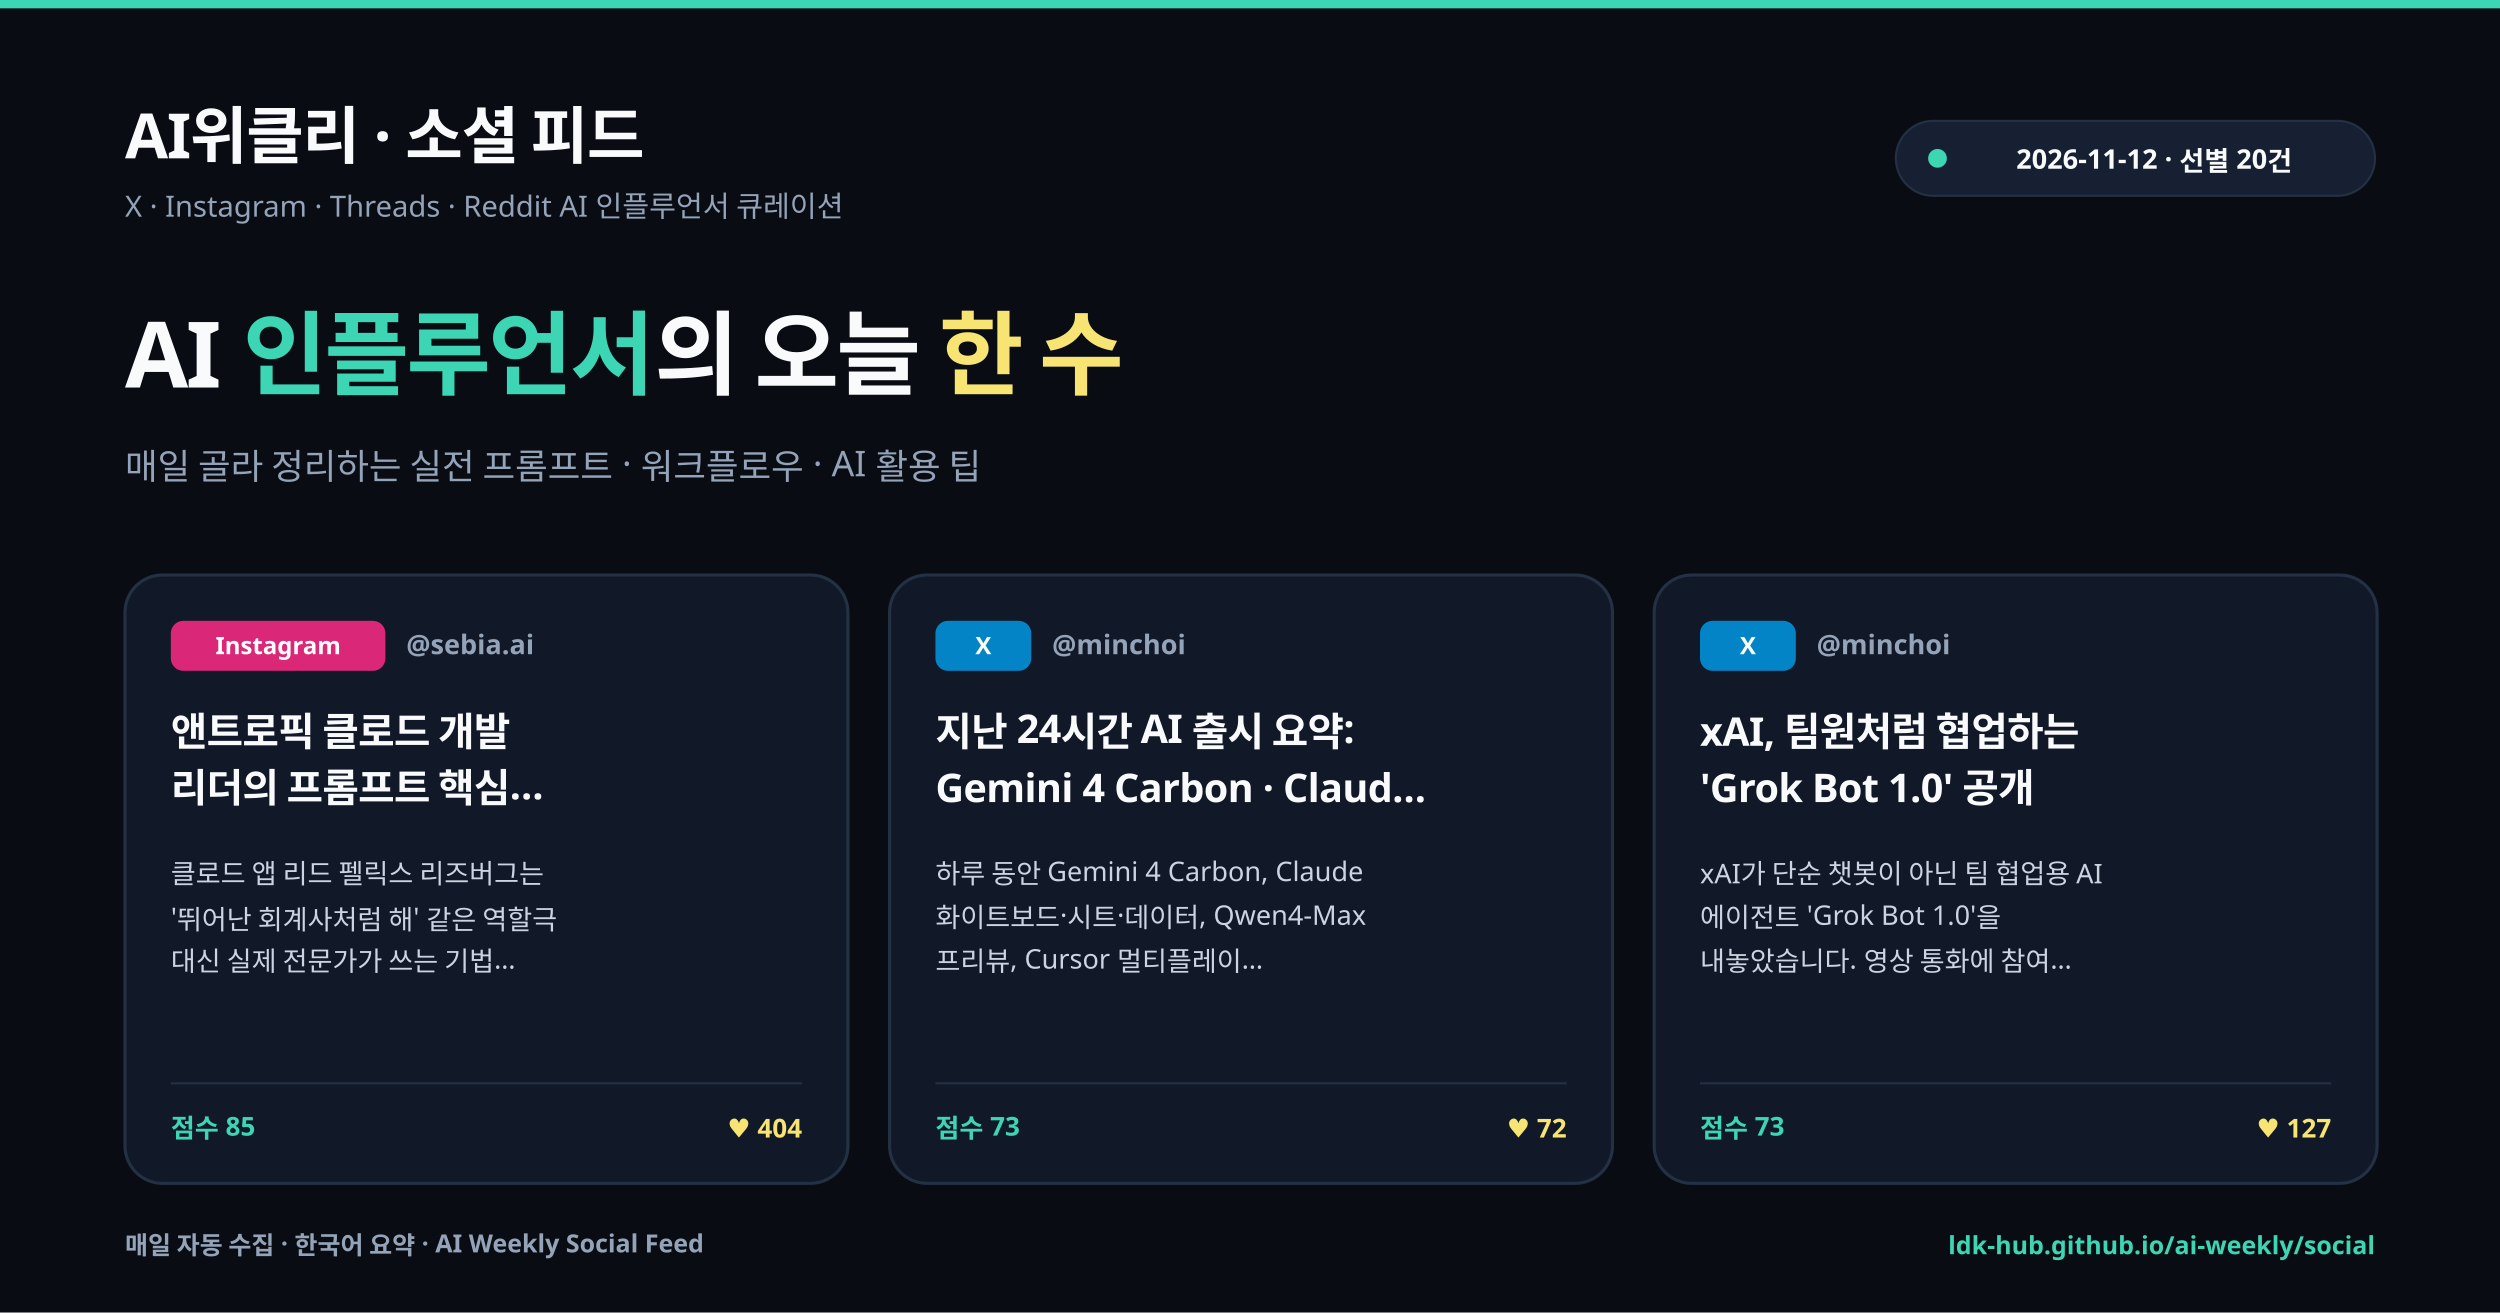
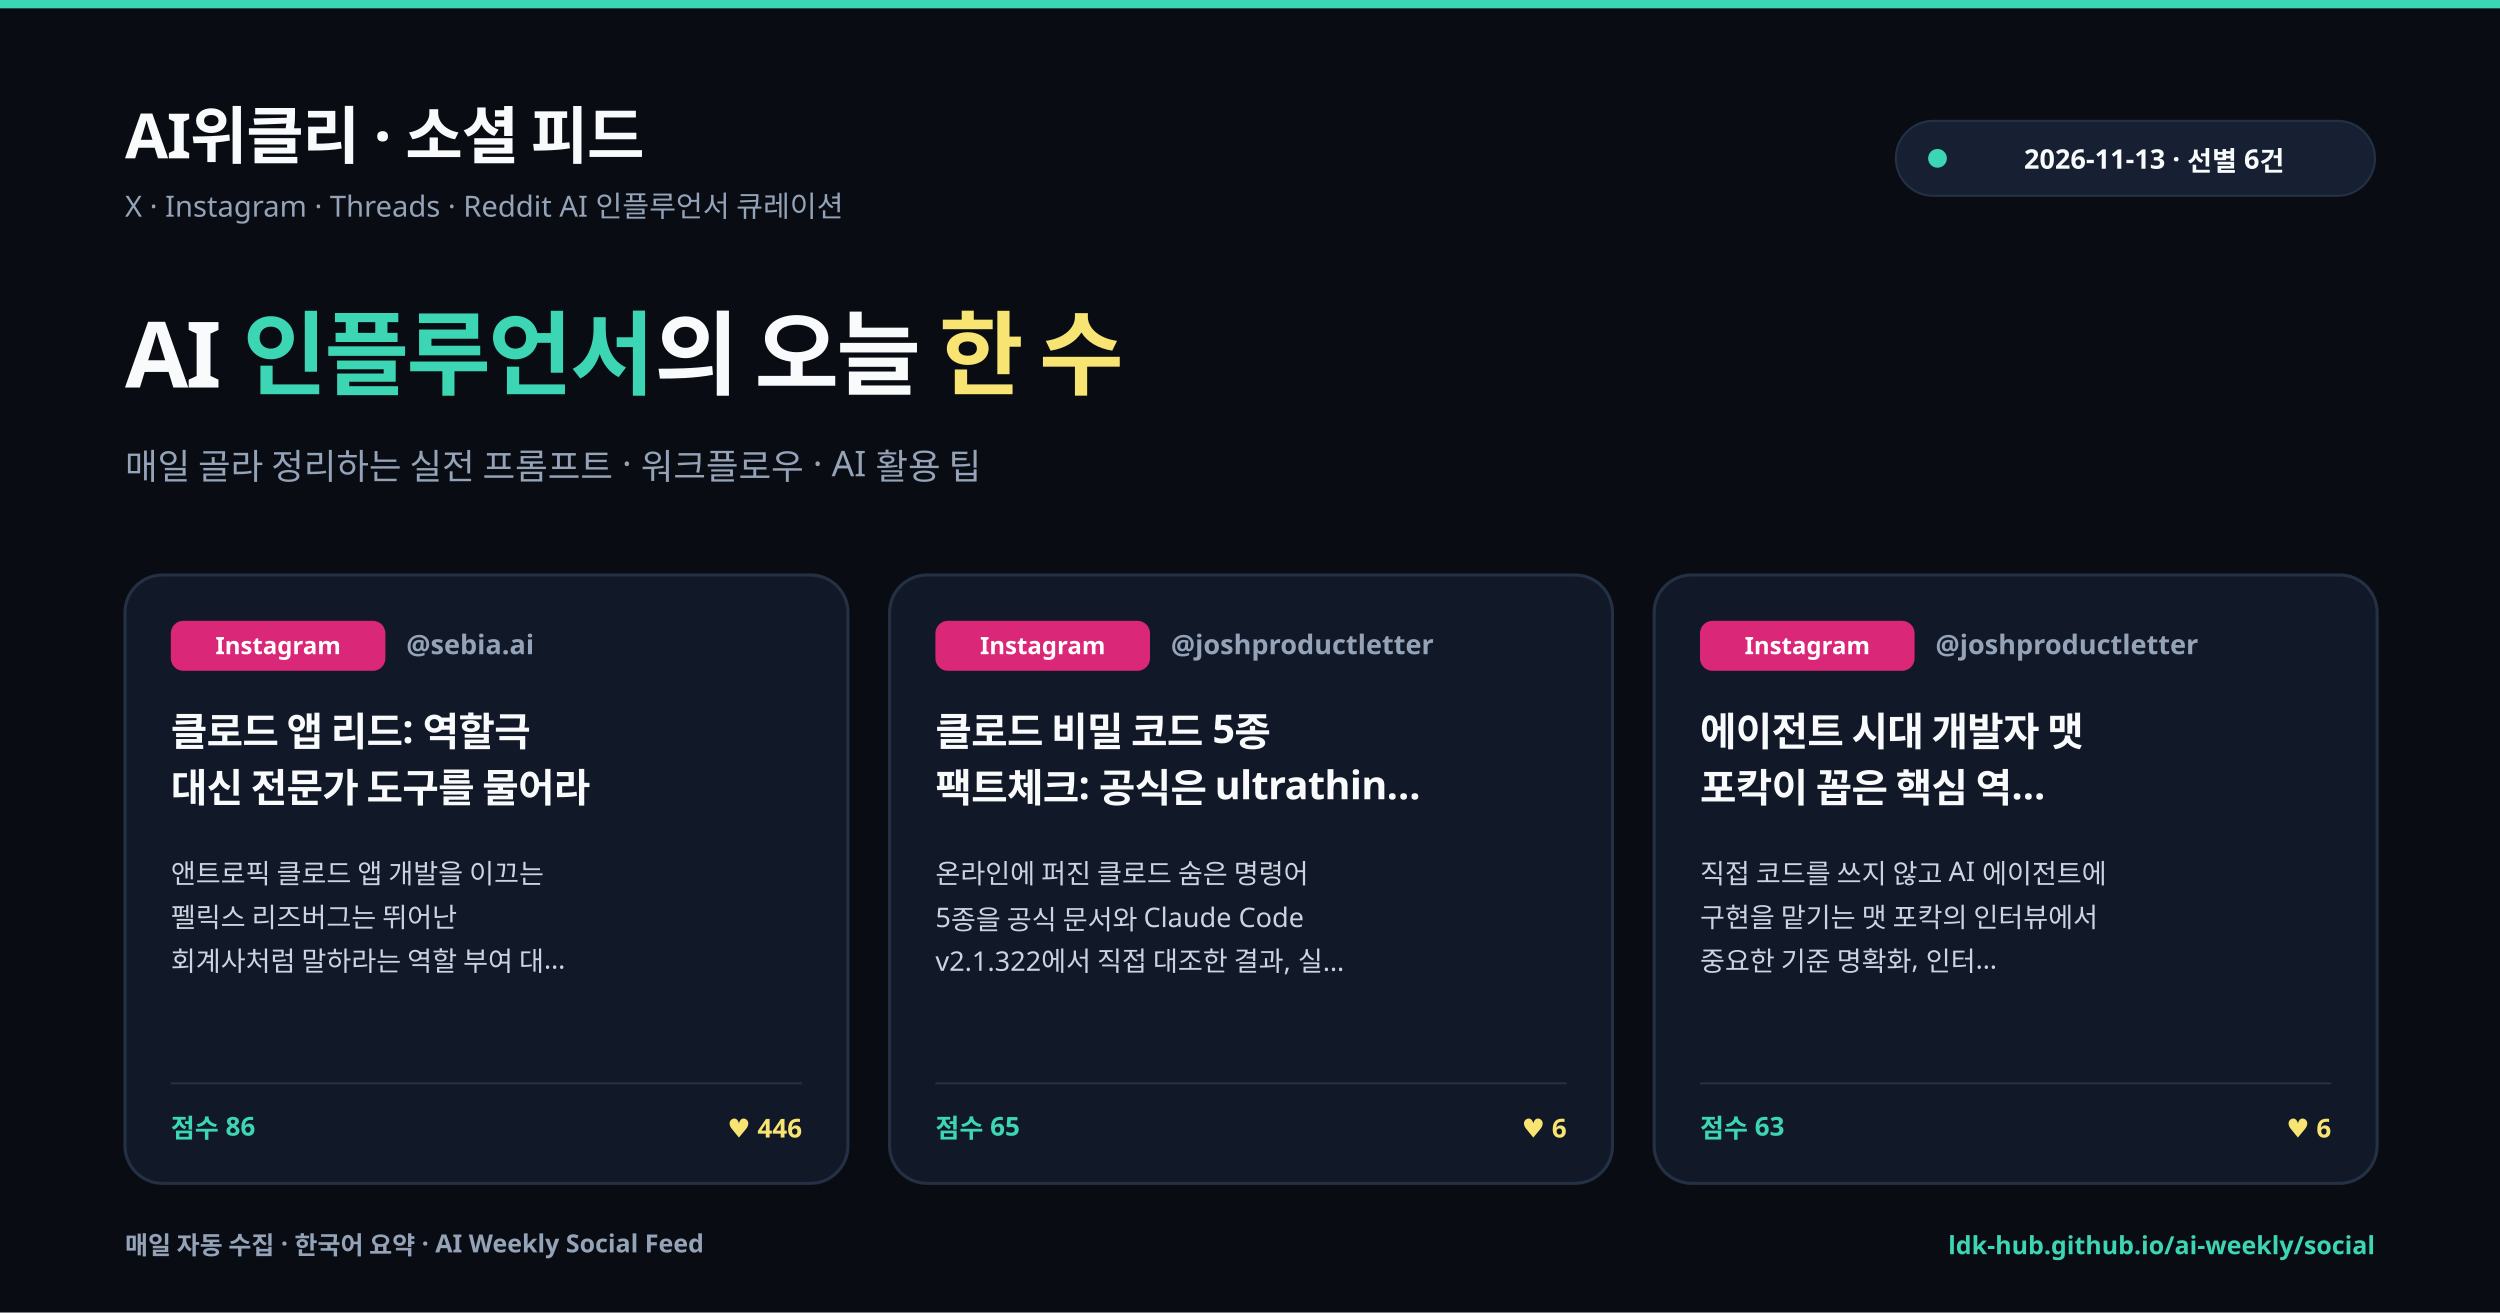
<svg xmlns="http://www.w3.org/2000/svg" viewBox="0 0 1200 630" width="1200" height="630" font-family="'Apple SD Gothic Neo', 'Pretendard', 'Noto Sans KR', 'Malgun Gothic', sans-serif">
  <defs>
    <clipPath id="socCardClip0">
      <rect x="0" y="0" width="347" height="292" rx="18" />
    </clipPath>
    <clipPath id="socCardClip1">
      <rect x="0" y="0" width="347" height="292" rx="18" />
    </clipPath>
    <clipPath id="socCardClip2">
      <rect x="0" y="0" width="347" height="292" rx="18" />
    </clipPath>
  </defs>
  <rect width="1200" height="630" fill="#090d13" />
  <rect x="0" y="0" width="1200" height="4" fill="#3dd6b5" />
  <text x="60" y="76" font-size="30" font-weight="700" fill="#f8fafc" letter-spacing="-0.6">AI위클리 · 소셜 피드</text>
  <text x="60" y="104" font-size="14" font-weight="500" fill="#94a3b8">X · Instagram · Threads · Reddit AI 인플루언서 큐레이션</text>
  <g transform="translate(910, 58)">
    <rect x="0" y="0" width="230" height="36" rx="18" fill="#162032" stroke="#243044" stroke-width="1" />
    <circle cx="20" cy="18" r="4.5" fill="#3dd6b5" />
-     <text x="124" y="23" font-size="13" font-weight="600" fill="#f8fafc" text-anchor="middle">2026-11-12 · 선별 20건</text>
+     <text x="124" y="23" font-size="13" font-weight="600" fill="#f8fafc" text-anchor="middle">2026-11-13 · 선별 6건</text>
  </g>
  <text x="60" y="186" font-size="44" font-weight="700" fill="#f8fafc" letter-spacing="-1.2">AI <tspan fill="#3dd6b5">인플루언서</tspan>의 오늘 <tspan fill="#f8e473">한 수</tspan>
  </text>
  <text x="60" y="230" font-size="17" font-weight="500" fill="#94a3b8">매일 골라 정리하는 실전 프롬프트 · 워크플로우 · AI 활용 팁</text>
  <g transform="translate(60, 276)">
    <rect x="0" y="0" width="347" height="292" rx="18" fill="#111827" stroke="#243044" stroke-width="1.5" />
    <g clip-path="url(#socCardClip0)">
      <rect x="22" y="22" width="103" height="24" rx="6" fill="#db2777" />
      <text x="73.5" y="38" font-size="11.5" font-weight="700" fill="#ffffff" text-anchor="middle">Instagram</text>
      <text x="135" y="38" font-size="13" font-weight="600" fill="#94a3b8">@sebia.ai</text>
-       <text x="22" y="82" font-size="19" font-weight="700" fill="#f8fafc" letter-spacing="-0.3">앤트로픽 클로드 개발</text>
-       <text x="22" y="109" font-size="19" font-weight="700" fill="#f8fafc" letter-spacing="-0.3">리더의 프롬프트 핵심…</text>
-       <text x="22" y="148" font-size="13" font-weight="500" fill="#cbd5e1">클로드 앱 리드 펠릭스 리즈버그는</text>
-       <text x="22" y="169" font-size="13" font-weight="500" fill="#cbd5e1">'뛰어난 회계사처럼 해' 같은 역할극</text>
-       <text x="22" y="190" font-size="13" font-weight="500" fill="#cbd5e1">대신 실제 전문가가 쓰는 기법…</text>
+       <text x="22" y="82" font-size="19" font-weight="700" fill="#f8fafc" letter-spacing="-0.3">클로드 앱 리드: 역할극</text>
+       <text x="22" y="109" font-size="19" font-weight="700" fill="#f8fafc" letter-spacing="-0.3">대신 전문가 도구를 물어라</text>
+       <text x="22" y="148" font-size="13" font-weight="500" fill="#cbd5e1">앤트로픽 클로드 앱 개발을 이끄는</text>
+       <text x="22" y="169" font-size="13" font-weight="500" fill="#cbd5e1">펠릭스 리즈버그는 뛰어난</text>
+       <text x="22" y="190" font-size="13" font-weight="500" fill="#cbd5e1">회계사처럼 말하라는 역할 부여 대…</text>
      <line x1="22" y1="244" x2="325" y2="244" stroke="#243044" stroke-width="1" />
-       <text x="22" y="270" font-size="12.5" font-weight="700" fill="#3dd6b5">점수 85</text>
-       <text x="325" y="270" font-size="12.5" font-weight="600" fill="#f8e473" text-anchor="end">♥ 404</text>
+       <text x="22" y="270" font-size="12.5" font-weight="700" fill="#3dd6b5">점수 86</text>
+       <text x="325" y="270" font-size="12.5" font-weight="600" fill="#f8e473" text-anchor="end">♥ 446</text>
    </g>
  </g>
  <g transform="translate(427, 276)">
    <rect x="0" y="0" width="347" height="292" rx="18" fill="#111827" stroke="#243044" stroke-width="1.5" />
    <g clip-path="url(#socCardClip1)">
-       <rect x="22" y="22" width="46" height="24" rx="6" fill="#0284c7" />
-       <text x="45" y="38" font-size="11.5" font-weight="700" fill="#ffffff" text-anchor="middle">X</text>
-       <text x="78" y="38" font-size="13" font-weight="600" fill="#94a3b8">@minchoi</text>
-       <text x="22" y="82" font-size="19" font-weight="700" fill="#f8fafc" letter-spacing="-0.3">지난 24시간 AI 출시 요약:</text>
-       <text x="22" y="109" font-size="19" font-weight="700" fill="#f8fafc" letter-spacing="-0.3">Gemini 4 Carbon · Claud…</text>
-       <text x="22" y="148" font-size="13" font-weight="500" fill="#cbd5e1">하루 동안 Gemini 4 Carbon, Claude</text>
-       <text x="22" y="169" font-size="13" font-weight="500" fill="#cbd5e1">화이트보드·시트·데이터, Qwen4-Max</text>
-       <text x="22" y="190" font-size="13" font-weight="500" fill="#cbd5e1">프리뷰, Cursor 멀티플레이…</text>
+       <rect x="22" y="22" width="103" height="24" rx="6" fill="#db2777" />
+       <text x="73.5" y="38" font-size="11.5" font-weight="700" fill="#ffffff" text-anchor="middle">Instagram</text>
+       <text x="135" y="38" font-size="13" font-weight="600" fill="#94a3b8">@joshproductletter</text>
+       <text x="22" y="82" font-size="19" font-weight="700" fill="#f8fafc" letter-spacing="-0.3">클로드 비밀 코드 5종</text>
+       <text x="22" y="109" font-size="19" font-weight="700" fill="#f8fafc" letter-spacing="-0.3">팩트체크: 공식은 ultrathin…</text>
+       <text x="22" y="148" font-size="13" font-weight="500" fill="#cbd5e1">온라인에 퍼진 클로드 숨은 명령어</text>
+       <text x="22" y="169" font-size="13" font-weight="500" fill="#cbd5e1">5종을 공식 문서와 Claude Code</text>
+       <text x="22" y="190" font-size="13" font-weight="500" fill="#cbd5e1">v2.1.322에서 직접 대조한 결과, 실…</text>
      <line x1="22" y1="244" x2="325" y2="244" stroke="#243044" stroke-width="1" />
-       <text x="22" y="270" font-size="12.5" font-weight="700" fill="#3dd6b5">점수 73</text>
-       <text x="325" y="270" font-size="12.5" font-weight="600" fill="#f8e473" text-anchor="end">♥ 72</text>
+       <text x="22" y="270" font-size="12.5" font-weight="700" fill="#3dd6b5">점수 65</text>
+       <text x="325" y="270" font-size="12.5" font-weight="600" fill="#f8e473" text-anchor="end">♥ 6</text>
    </g>
  </g>
  <g transform="translate(794, 276)">
    <rect x="0" y="0" width="347" height="292" rx="18" fill="#111827" stroke="#243044" stroke-width="1.5" />
    <g clip-path="url(#socCardClip2)">
-       <rect x="22" y="22" width="46" height="24" rx="6" fill="#0284c7" />
-       <text x="45" y="38" font-size="11.5" font-weight="700" fill="#ffffff" text-anchor="middle">X</text>
-       <text x="78" y="38" font-size="13" font-weight="600" fill="#94a3b8">@minchoi</text>
-       <text x="22" y="82" font-size="19" font-weight="700" fill="#f8fafc" letter-spacing="-0.3">xAI, 팀원처럼 협업하는</text>
-       <text x="22" y="109" font-size="19" font-weight="700" fill="#f8fafc" letter-spacing="-0.3">'Grok Bot 1.0' 공개</text>
-       <text x="22" y="148" font-size="13" font-weight="500" fill="#cbd5e1">xAI가 단순 챗봇이 아닌 팀 협업용 AI</text>
-       <text x="22" y="169" font-size="13" font-weight="500" fill="#cbd5e1">에이전트 'Grok Bot 1.0'을</text>
-       <text x="22" y="190" font-size="13" font-weight="500" fill="#cbd5e1">내놓았습니다. 영상 통화에 참여…</text>
+       <rect x="22" y="22" width="103" height="24" rx="6" fill="#db2777" />
+       <text x="73.5" y="38" font-size="11.5" font-weight="700" fill="#ffffff" text-anchor="middle">Instagram</text>
+       <text x="135" y="38" font-size="13" font-weight="600" fill="#94a3b8">@joshproductletter</text>
+       <text x="22" y="82" font-size="19" font-weight="700" fill="#f8fafc" letter-spacing="-0.3">에이전트 시대 개발자 맷</text>
+       <text x="22" y="109" font-size="19" font-weight="700" fill="#f8fafc" letter-spacing="-0.3">포칵이 꼽은 핵심 역…</text>
+       <text x="22" y="148" font-size="13" font-weight="500" fill="#cbd5e1">직접 코드를 쓰지 않고 AI 에이전트에</text>
+       <text x="22" y="169" font-size="13" font-weight="500" fill="#cbd5e1">구현을 맡기는 맷 포칵의 인터뷰에서</text>
+       <text x="22" y="190" font-size="13" font-weight="500" fill="#cbd5e1">중요한 기준 명확화, 인터…</text>
      <line x1="22" y1="244" x2="325" y2="244" stroke="#243044" stroke-width="1" />
-       <text x="22" y="270" font-size="12.5" font-weight="700" fill="#3dd6b5">점수 73</text>
-       <text x="325" y="270" font-size="12.5" font-weight="600" fill="#f8e473" text-anchor="end">♥ 127</text>
+       <text x="22" y="270" font-size="12.5" font-weight="700" fill="#3dd6b5">점수 63</text>
+       <text x="325" y="270" font-size="12.5" font-weight="600" fill="#f8e473" text-anchor="end">♥ 6</text>
    </g>
  </g>
  <text x="60" y="602" font-size="12" font-weight="600" fill="#94a3b8">매일 자동 수집 · 한국어 요약 · AI Weekly Social Feed</text>
  <text x="1140" y="602" font-size="12" font-weight="600" fill="#3dd6b5" text-anchor="end">ldk-hub.github.io/ai-weekly/social</text>
</svg>
